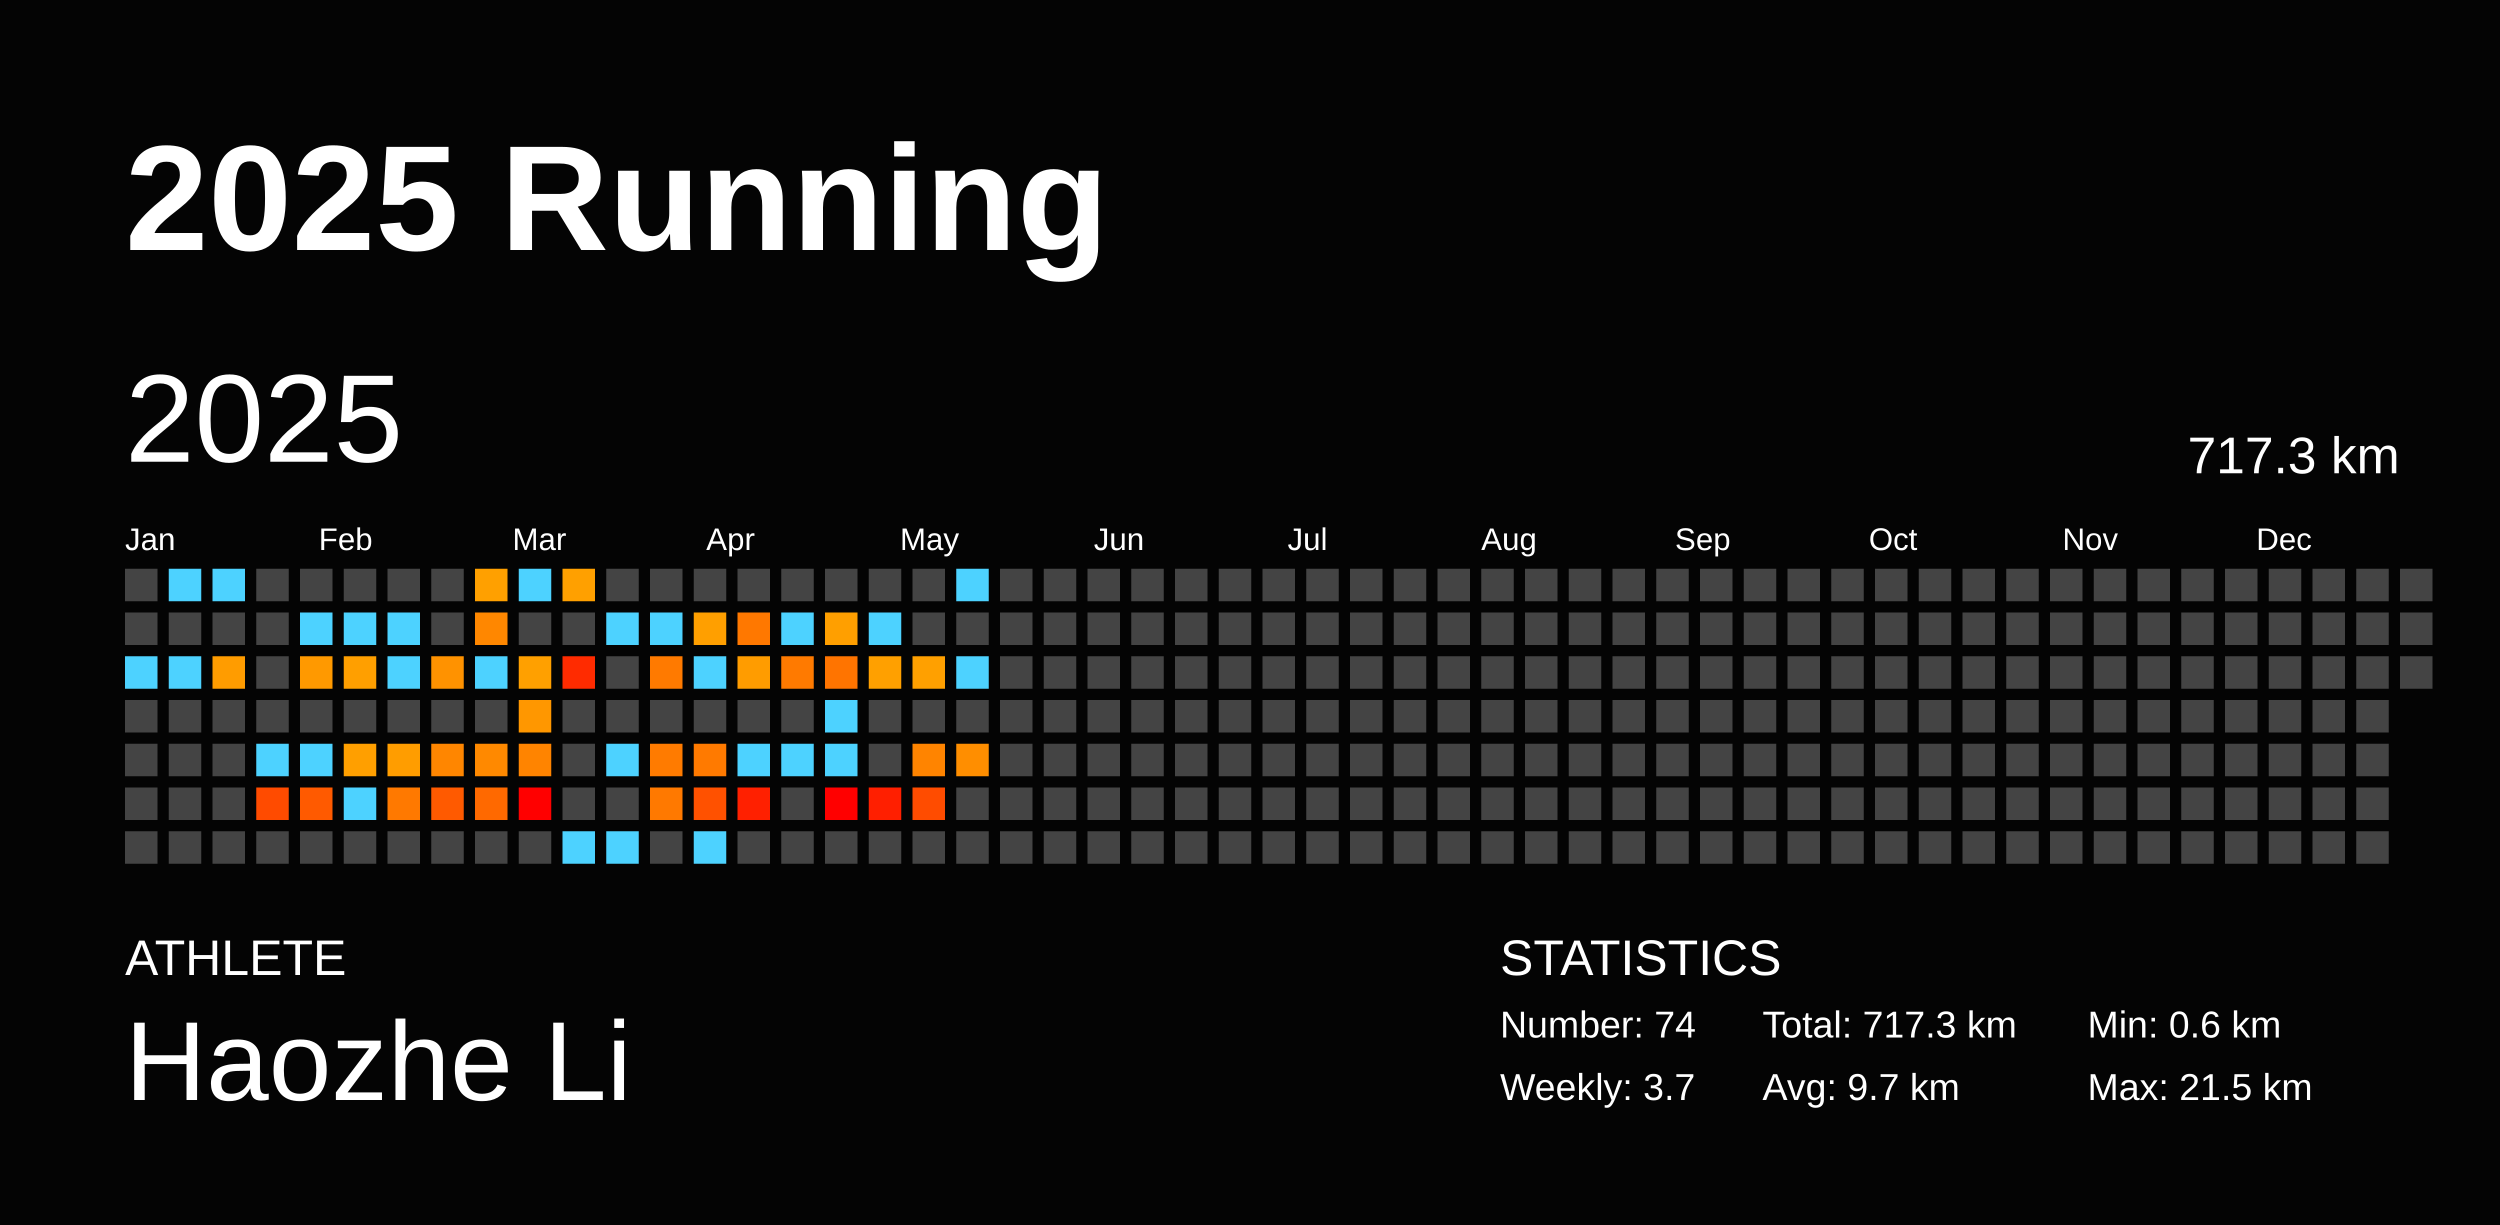
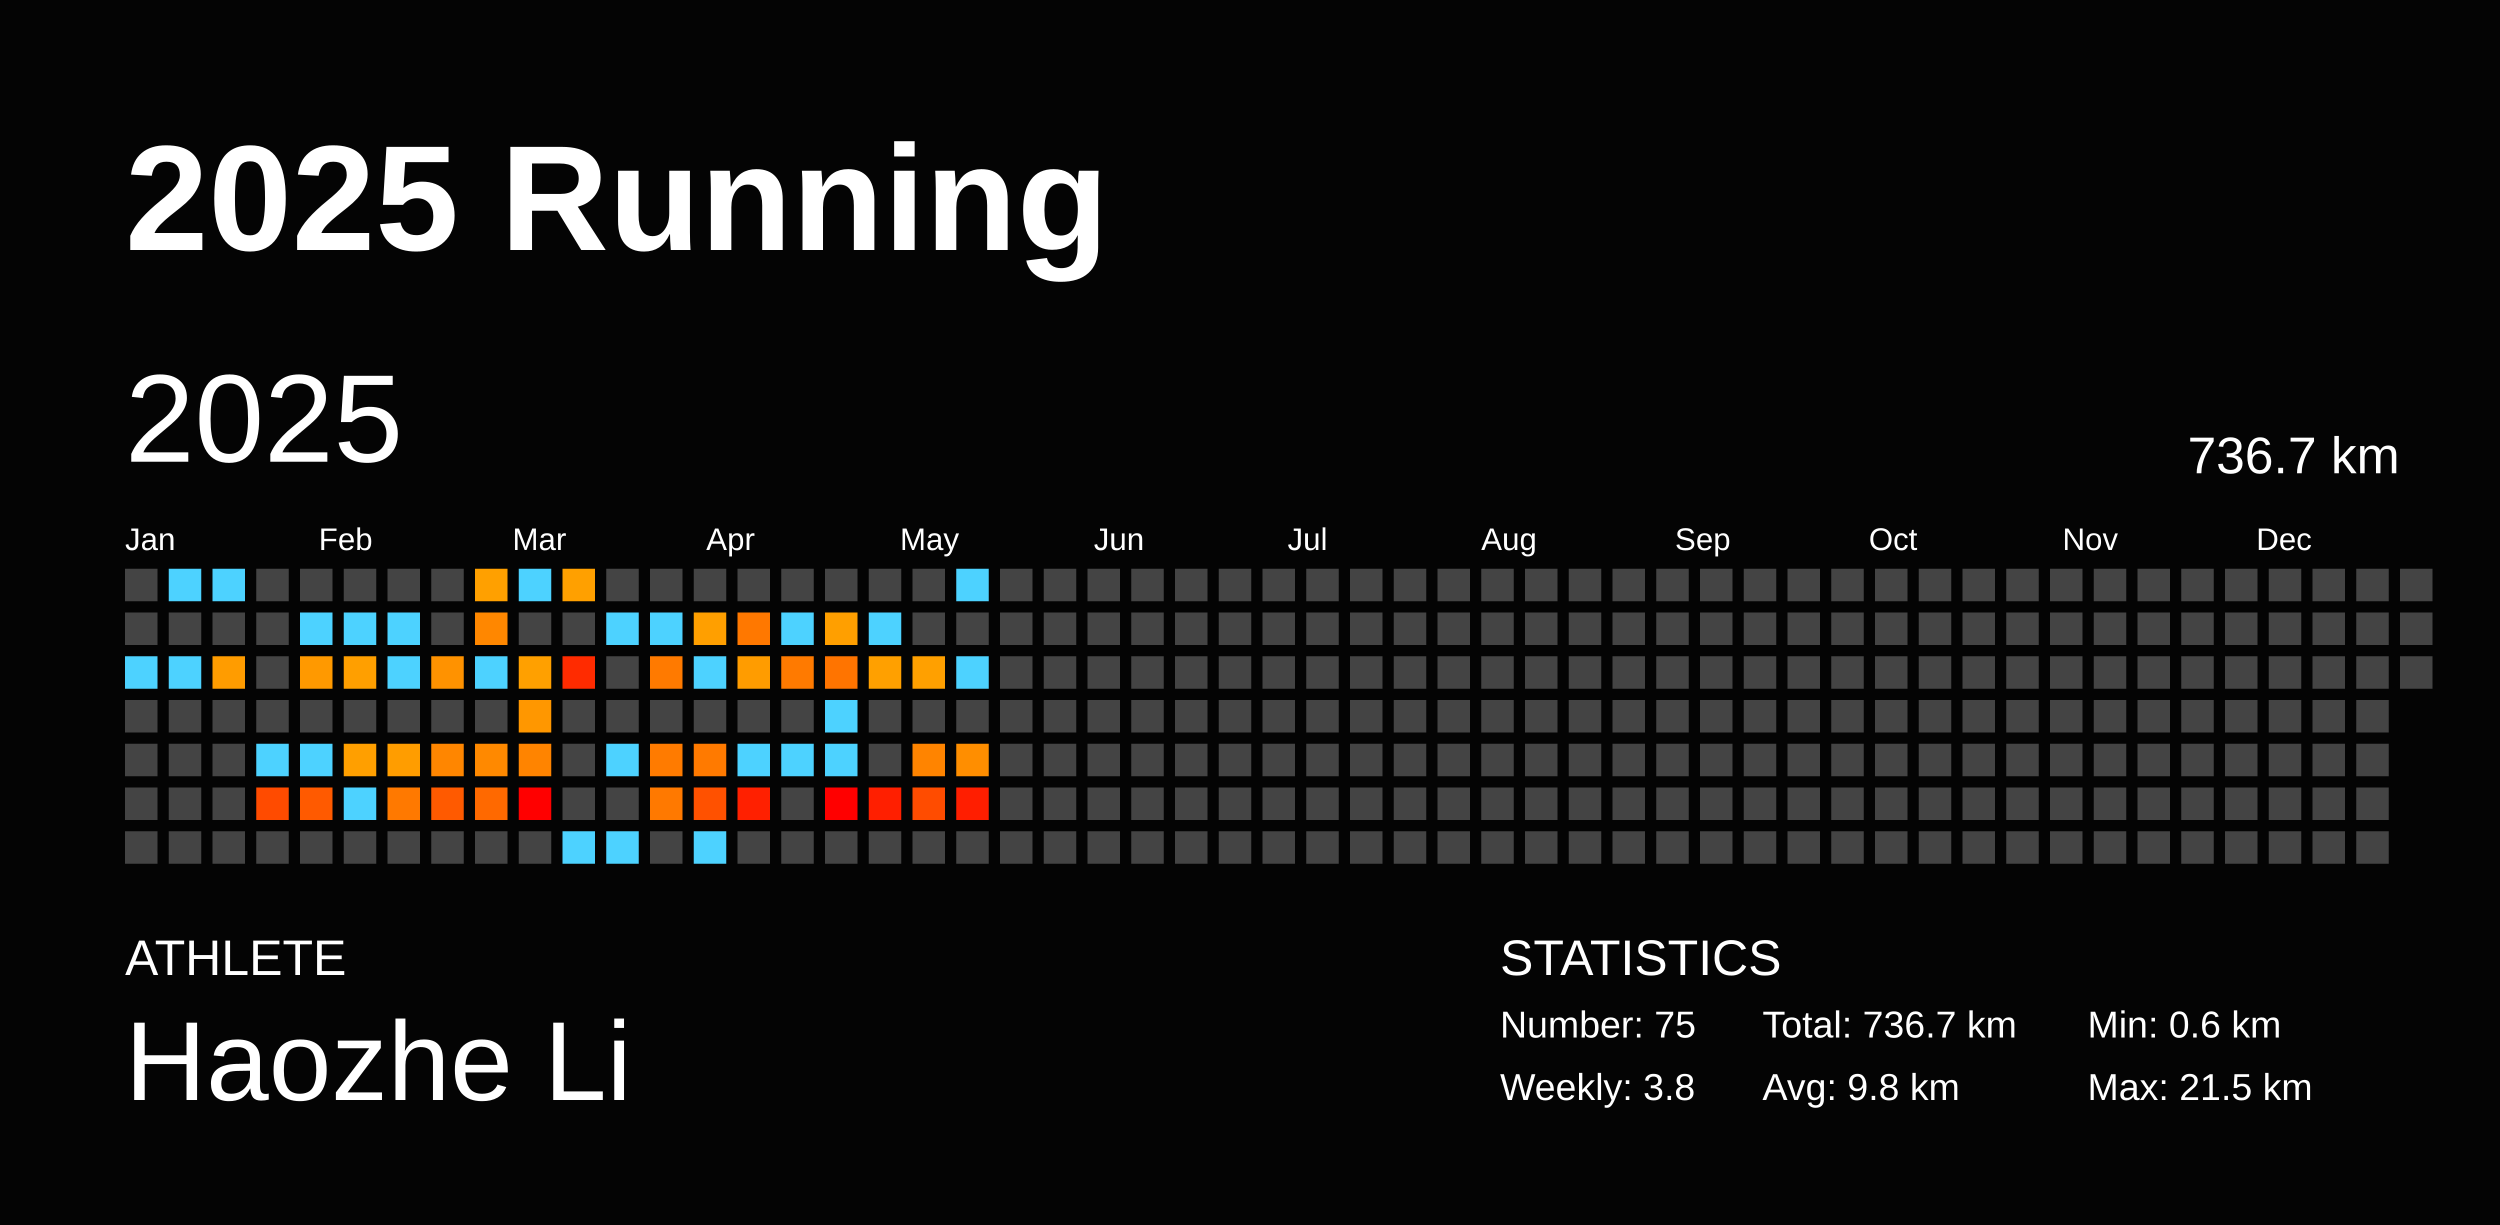
<svg xmlns="http://www.w3.org/2000/svg" baseProfile="full" height="98mm" version="1.1" viewBox="0,0,200,98" width="200mm">
  <defs />
  <rect fill="#040404" height="98" width="200" x="0" y="0" />
  <text fill="#FFFFFF" style="font-size:12px; font-family:Arial; font-weight:bold;" x="10" y="20">2025 Running</text>
  <text fill="#FFFFFF" style="font-size:4px; font-family:Arial" x="10" y="78">ATHLETE</text>
  <text fill="#FFFFFF" style="font-size:9px; font-family:Arial" x="10" y="88">Haozhe Li</text>
  <text fill="#FFFFFF" style="font-size:4px; font-family:Arial" x="120" y="78">STATISTICS</text>
-   <text fill="#FFFFFF" style="font-size:3px; font-family:Arial" x="120" y="83">Number: 74</text>
-   <text fill="#FFFFFF" style="font-size:3px; font-family:Arial" x="120" y="88">Weekly: 3.7</text>
-   <text fill="#FFFFFF" style="font-size:3px; font-family:Arial" x="141" y="83">Total: 717.3 km</text>
-   <text fill="#FFFFFF" style="font-size:3px; font-family:Arial" x="141" y="88">Avg: 9.7 km</text>
+   <text fill="#FFFFFF" style="font-size:3px; font-family:Arial" x="120" y="83">Number: 75</text>
+   <text fill="#FFFFFF" style="font-size:3px; font-family:Arial" x="120" y="88">Weekly: 3.8</text>
+   <text fill="#FFFFFF" style="font-size:3px; font-family:Arial" x="141" y="83">Total: 736.7 km</text>
+   <text fill="#FFFFFF" style="font-size:3px; font-family:Arial" x="141" y="88">Avg: 9.8 km</text>
  <text fill="#FFFFFF" style="font-size:3px; font-family:Arial" x="167" y="83">Min: 0.6 km</text>
  <text fill="#FFFFFF" style="font-size:3px; font-family:Arial" x="167" y="88">Max: 21.5 km</text>
  <text dominant-baseline="hanging" fill="#FFFFFF" style="font-size:10.0px; font-family:Arial;" x="10" y="30">2025</text>
-   <text dominant-baseline="hanging" fill="#FFFFFF" style="font-size:4.125px; font-family:Arial;" x="175" y="35">717.3 km</text>
+   <text dominant-baseline="hanging" fill="#FFFFFF" style="font-size:4.125px; font-family:Arial;" x="175" y="35">736.7 km</text>
  <text fill="#FFFFFF" style="font-size:2.5px; font-family:Arial" x="10.0" y="44">Jan</text>
  <text fill="#FFFFFF" style="font-size:2.5px; font-family:Arial" x="25.5" y="44">Feb</text>
  <text fill="#FFFFFF" style="font-size:2.5px; font-family:Arial" x="41.0" y="44">Mar</text>
  <text fill="#FFFFFF" style="font-size:2.5px; font-family:Arial" x="56.5" y="44">Apr</text>
  <text fill="#FFFFFF" style="font-size:2.5px; font-family:Arial" x="72.0" y="44">May</text>
  <text fill="#FFFFFF" style="font-size:2.5px; font-family:Arial" x="87.5" y="44">Jun</text>
  <text fill="#FFFFFF" style="font-size:2.5px; font-family:Arial" x="103.0" y="44">Jul</text>
  <text fill="#FFFFFF" style="font-size:2.5px; font-family:Arial" x="118.5" y="44">Aug</text>
  <text fill="#FFFFFF" style="font-size:2.5px; font-family:Arial" x="134.0" y="44">Sep</text>
  <text fill="#FFFFFF" style="font-size:2.5px; font-family:Arial" x="149.5" y="44">Oct</text>
  <text fill="#FFFFFF" style="font-size:2.5px; font-family:Arial" x="165.0" y="44">Nov</text>
  <text fill="#FFFFFF" style="font-size:2.5px; font-family:Arial" x="180.5" y="44">Dec</text>
  <rect fill="#444444" height="2.6" width="2.6" x="10.0" y="45.5" />
  <rect fill="#444444" height="2.6" width="2.6" x="10.0" y="49.0" />
  <rect fill="#4dd2ff" height="2.6" width="2.6" x="10.0" y="52.5" />
  <rect fill="#444444" height="2.6" width="2.6" x="10.0" y="56.0" />
  <rect fill="#444444" height="2.6" width="2.6" x="10.0" y="59.5" />
  <rect fill="#444444" height="2.6" width="2.6" x="10.0" y="63.0" />
  <rect fill="#444444" height="2.6" width="2.6" x="10.0" y="66.5" />
  <rect fill="#4dd2ff" height="2.6" width="2.6" x="13.5" y="45.5" />
  <rect fill="#444444" height="2.6" width="2.6" x="13.5" y="49.0" />
  <rect fill="#4dd2ff" height="2.6" width="2.6" x="13.5" y="52.5" />
  <rect fill="#444444" height="2.6" width="2.6" x="13.5" y="56.0" />
  <rect fill="#444444" height="2.6" width="2.6" x="13.5" y="59.5" />
  <rect fill="#444444" height="2.6" width="2.6" x="13.5" y="63.0" />
  <rect fill="#444444" height="2.6" width="2.6" x="13.5" y="66.5" />
  <rect fill="#4dd2ff" height="2.6" width="2.6" x="17.0" y="45.5" />
  <rect fill="#444444" height="2.6" width="2.6" x="17.0" y="49.0" />
  <rect fill="#ff9c00" height="2.6" width="2.6" x="17.0" y="52.5" />
  <rect fill="#444444" height="2.6" width="2.6" x="17.0" y="56.0" />
  <rect fill="#444444" height="2.6" width="2.6" x="17.0" y="59.5" />
  <rect fill="#444444" height="2.6" width="2.6" x="17.0" y="63.0" />
  <rect fill="#444444" height="2.6" width="2.6" x="17.0" y="66.5" />
  <rect fill="#444444" height="2.6" width="2.6" x="20.5" y="45.5" />
  <rect fill="#444444" height="2.6" width="2.6" x="20.5" y="49.0" />
  <rect fill="#444444" height="2.6" width="2.6" x="20.5" y="52.5" />
  <rect fill="#444444" height="2.6" width="2.6" x="20.5" y="56.0" />
  <rect fill="#4dd2ff" height="2.6" width="2.6" x="20.5" y="59.5" />
  <rect fill="#ff4b00" height="2.6" width="2.6" x="20.5" y="63.0" />
  <rect fill="#444444" height="2.6" width="2.6" x="20.5" y="66.5" />
  <rect fill="#444444" height="2.6" width="2.6" x="24.0" y="45.5" />
  <rect fill="#4dd2ff" height="2.6" width="2.6" x="24.0" y="49.0" />
  <rect fill="#ff9900" height="2.6" width="2.6" x="24.0" y="52.5" />
  <rect fill="#444444" height="2.6" width="2.6" x="24.0" y="56.0" />
  <rect fill="#4dd2ff" height="2.6" width="2.6" x="24.0" y="59.5" />
  <rect fill="#ff5a00" height="2.6" width="2.6" x="24.0" y="63.0" />
  <rect fill="#444444" height="2.6" width="2.6" x="24.0" y="66.5" />
  <rect fill="#444444" height="2.6" width="2.6" x="27.5" y="45.5" />
  <rect fill="#4dd2ff" height="2.6" width="2.6" x="27.5" y="49.0" />
  <rect fill="#ff9f00" height="2.6" width="2.6" x="27.5" y="52.5" />
  <rect fill="#444444" height="2.6" width="2.6" x="27.5" y="56.0" />
  <rect fill="#ff9f00" height="2.6" width="2.6" x="27.5" y="59.5" />
  <rect fill="#4dd2ff" height="2.6" width="2.6" x="27.5" y="63.0" />
  <rect fill="#444444" height="2.6" width="2.6" x="27.5" y="66.5" />
  <rect fill="#444444" height="2.6" width="2.6" x="31.0" y="45.5" />
  <rect fill="#4dd2ff" height="2.6" width="2.6" x="31.0" y="49.0" />
  <rect fill="#4dd2ff" height="2.6" width="2.6" x="31.0" y="52.5" />
  <rect fill="#444444" height="2.6" width="2.6" x="31.0" y="56.0" />
  <rect fill="#ff9d00" height="2.6" width="2.6" x="31.0" y="59.5" />
  <rect fill="#ff7900" height="2.6" width="2.6" x="31.0" y="63.0" />
  <rect fill="#444444" height="2.6" width="2.6" x="31.0" y="66.5" />
  <rect fill="#444444" height="2.6" width="2.6" x="34.5" y="45.5" />
  <rect fill="#444444" height="2.6" width="2.6" x="34.5" y="49.0" />
  <rect fill="#ff9200" height="2.6" width="2.6" x="34.5" y="52.5" />
  <rect fill="#444444" height="2.6" width="2.6" x="34.5" y="56.0" />
  <rect fill="#ff8600" height="2.6" width="2.6" x="34.5" y="59.5" />
  <rect fill="#ff5a00" height="2.6" width="2.6" x="34.5" y="63.0" />
  <rect fill="#444444" height="2.6" width="2.6" x="34.5" y="66.5" />
  <rect fill="#ffa000" height="2.6" width="2.6" x="38.0" y="45.5" />
  <rect fill="#ff8700" height="2.6" width="2.6" x="38.0" y="49.0" />
  <rect fill="#4dd2ff" height="2.6" width="2.6" x="38.0" y="52.5" />
  <rect fill="#444444" height="2.6" width="2.6" x="38.0" y="56.0" />
  <rect fill="#ff8900" height="2.6" width="2.6" x="38.0" y="59.5" />
  <rect fill="#ff6900" height="2.6" width="2.6" x="38.0" y="63.0" />
  <rect fill="#444444" height="2.6" width="2.6" x="38.0" y="66.5" />
  <rect fill="#4dd2ff" height="2.6" width="2.6" x="41.5" y="45.5" />
  <rect fill="#444444" height="2.6" width="2.6" x="41.5" y="49.0" />
  <rect fill="#ffa000" height="2.6" width="2.6" x="41.5" y="52.5" />
  <rect fill="#ff9700" height="2.6" width="2.6" x="41.5" y="56.0" />
  <rect fill="#ff8400" height="2.6" width="2.6" x="41.5" y="59.5" />
  <rect fill="red" height="2.6" width="2.6" x="41.5" y="63.0" />
  <rect fill="#444444" height="2.6" width="2.6" x="41.5" y="66.5" />
  <rect fill="#ffa000" height="2.6" width="2.6" x="45.0" y="45.5" />
  <rect fill="#444444" height="2.6" width="2.6" x="45.0" y="49.0" />
  <rect fill="#ff2b00" height="2.6" width="2.6" x="45.0" y="52.5" />
  <rect fill="#444444" height="2.6" width="2.6" x="45.0" y="56.0" />
  <rect fill="#444444" height="2.6" width="2.6" x="45.0" y="59.5" />
  <rect fill="#444444" height="2.6" width="2.6" x="45.0" y="63.0" />
  <rect fill="#4dd2ff" height="2.6" width="2.6" x="45.0" y="66.5" />
  <rect fill="#444444" height="2.6" width="2.6" x="48.5" y="45.5" />
  <rect fill="#4dd2ff" height="2.6" width="2.6" x="48.5" y="49.0" />
  <rect fill="#444444" height="2.6" width="2.6" x="48.5" y="52.5" />
  <rect fill="#444444" height="2.6" width="2.6" x="48.5" y="56.0" />
  <rect fill="#4dd2ff" height="2.6" width="2.6" x="48.5" y="59.5" />
  <rect fill="#444444" height="2.6" width="2.6" x="48.5" y="63.0" />
  <rect fill="#4dd2ff" height="2.6" width="2.6" x="48.5" y="66.5" />
  <rect fill="#444444" height="2.6" width="2.6" x="52.0" y="45.5" />
  <rect fill="#4dd2ff" height="2.6" width="2.6" x="52.0" y="49.0" />
  <rect fill="#ff7a00" height="2.6" width="2.6" x="52.0" y="52.5" />
  <rect fill="#444444" height="2.6" width="2.6" x="52.0" y="56.0" />
  <rect fill="#ff7b00" height="2.6" width="2.6" x="52.0" y="59.5" />
  <rect fill="#ff7900" height="2.6" width="2.6" x="52.0" y="63.0" />
  <rect fill="#444444" height="2.6" width="2.6" x="52.0" y="66.5" />
  <rect fill="#444444" height="2.6" width="2.6" x="55.5" y="45.5" />
  <rect fill="#ff9f00" height="2.6" width="2.6" x="55.5" y="49.0" />
  <rect fill="#4dd2ff" height="2.6" width="2.6" x="55.5" y="52.5" />
  <rect fill="#444444" height="2.6" width="2.6" x="55.5" y="56.0" />
  <rect fill="#ff7a00" height="2.6" width="2.6" x="55.5" y="59.5" />
  <rect fill="#ff5100" height="2.6" width="2.6" x="55.5" y="63.0" />
  <rect fill="#4dd2ff" height="2.6" width="2.6" x="55.5" y="66.5" />
  <rect fill="#444444" height="2.6" width="2.6" x="59.0" y="45.5" />
  <rect fill="#ff7800" height="2.6" width="2.6" x="59.0" y="49.0" />
  <rect fill="#ff9c00" height="2.6" width="2.6" x="59.0" y="52.5" />
  <rect fill="#444444" height="2.6" width="2.6" x="59.0" y="56.0" />
  <rect fill="#4dd2ff" height="2.6" width="2.6" x="59.0" y="59.5" />
  <rect fill="#ff2000" height="2.6" width="2.6" x="59.0" y="63.0" />
  <rect fill="#444444" height="2.6" width="2.6" x="59.0" y="66.5" />
  <rect fill="#444444" height="2.6" width="2.6" x="62.5" y="45.5" />
  <rect fill="#4dd2ff" height="2.6" width="2.6" x="62.5" y="49.0" />
  <rect fill="#ff7a00" height="2.6" width="2.6" x="62.5" y="52.5" />
  <rect fill="#444444" height="2.6" width="2.6" x="62.5" y="56.0" />
  <rect fill="#4dd2ff" height="2.6" width="2.6" x="62.5" y="59.5" />
  <rect fill="#444444" height="2.6" width="2.6" x="62.5" y="63.0" />
  <rect fill="#444444" height="2.6" width="2.6" x="62.5" y="66.5" />
  <rect fill="#444444" height="2.6" width="2.6" x="66.0" y="45.5" />
  <rect fill="#ff9f00" height="2.6" width="2.6" x="66.0" y="49.0" />
  <rect fill="#ff7400" height="2.6" width="2.6" x="66.0" y="52.5" />
  <rect fill="#4dd2ff" height="2.6" width="2.6" x="66.0" y="56.0" />
  <rect fill="#4dd2ff" height="2.6" width="2.6" x="66.0" y="59.5" />
  <rect fill="red" height="2.6" width="2.6" x="66.0" y="63.0" />
  <rect fill="#444444" height="2.6" width="2.6" x="66.0" y="66.5" />
  <rect fill="#444444" height="2.6" width="2.6" x="69.5" y="45.5" />
  <rect fill="#4dd2ff" height="2.6" width="2.6" x="69.5" y="49.0" />
  <rect fill="#ffa000" height="2.6" width="2.6" x="69.5" y="52.5" />
  <rect fill="#444444" height="2.6" width="2.6" x="69.5" y="56.0" />
  <rect fill="#444444" height="2.6" width="2.6" x="69.5" y="59.5" />
  <rect fill="#ff1f00" height="2.6" width="2.6" x="69.5" y="63.0" />
  <rect fill="#444444" height="2.6" width="2.6" x="69.5" y="66.5" />
  <rect fill="#444444" height="2.6" width="2.6" x="73.0" y="45.5" />
  <rect fill="#444444" height="2.6" width="2.6" x="73.0" y="49.0" />
  <rect fill="#ffa000" height="2.6" width="2.6" x="73.0" y="52.5" />
  <rect fill="#444444" height="2.6" width="2.6" x="73.0" y="56.0" />
  <rect fill="#ff8400" height="2.6" width="2.6" x="73.0" y="59.5" />
  <rect fill="#ff4c00" height="2.6" width="2.6" x="73.0" y="63.0" />
  <rect fill="#444444" height="2.6" width="2.6" x="73.0" y="66.5" />
  <rect fill="#4dd2ff" height="2.6" width="2.6" x="76.5" y="45.5" />
  <rect fill="#444444" height="2.6" width="2.6" x="76.5" y="49.0" />
  <rect fill="#4dd2ff" height="2.6" width="2.6" x="76.5" y="52.5" />
  <rect fill="#444444" height="2.6" width="2.6" x="76.5" y="56.0" />
  <rect fill="#ff8e00" height="2.6" width="2.6" x="76.5" y="59.5" />
-   <rect fill="#444444" height="2.6" width="2.6" x="76.5" y="63.0" />
+   <rect fill="#ff1e00" height="2.6" width="2.6" x="76.5" y="63.0" />
  <rect fill="#444444" height="2.6" width="2.6" x="76.5" y="66.5" />
  <rect fill="#444444" height="2.6" width="2.6" x="80.0" y="45.5" />
  <rect fill="#444444" height="2.6" width="2.6" x="80.0" y="49.0" />
  <rect fill="#444444" height="2.6" width="2.6" x="80.0" y="52.5" />
  <rect fill="#444444" height="2.6" width="2.6" x="80.0" y="56.0" />
  <rect fill="#444444" height="2.6" width="2.6" x="80.0" y="59.5" />
  <rect fill="#444444" height="2.6" width="2.6" x="80.0" y="63.0" />
  <rect fill="#444444" height="2.6" width="2.6" x="80.0" y="66.5" />
  <rect fill="#444444" height="2.6" width="2.6" x="83.5" y="45.5" />
  <rect fill="#444444" height="2.6" width="2.6" x="83.5" y="49.0" />
  <rect fill="#444444" height="2.6" width="2.6" x="83.5" y="52.5" />
  <rect fill="#444444" height="2.6" width="2.6" x="83.5" y="56.0" />
  <rect fill="#444444" height="2.6" width="2.6" x="83.5" y="59.5" />
  <rect fill="#444444" height="2.6" width="2.6" x="83.5" y="63.0" />
  <rect fill="#444444" height="2.6" width="2.6" x="83.5" y="66.5" />
  <rect fill="#444444" height="2.6" width="2.6" x="87.0" y="45.5" />
  <rect fill="#444444" height="2.6" width="2.6" x="87.0" y="49.0" />
  <rect fill="#444444" height="2.6" width="2.6" x="87.0" y="52.5" />
  <rect fill="#444444" height="2.6" width="2.6" x="87.0" y="56.0" />
  <rect fill="#444444" height="2.6" width="2.6" x="87.0" y="59.5" />
  <rect fill="#444444" height="2.6" width="2.6" x="87.0" y="63.0" />
  <rect fill="#444444" height="2.6" width="2.6" x="87.0" y="66.5" />
  <rect fill="#444444" height="2.6" width="2.6" x="90.5" y="45.5" />
  <rect fill="#444444" height="2.6" width="2.6" x="90.5" y="49.0" />
  <rect fill="#444444" height="2.6" width="2.6" x="90.5" y="52.5" />
  <rect fill="#444444" height="2.6" width="2.6" x="90.5" y="56.0" />
  <rect fill="#444444" height="2.6" width="2.6" x="90.5" y="59.5" />
  <rect fill="#444444" height="2.6" width="2.6" x="90.5" y="63.0" />
  <rect fill="#444444" height="2.6" width="2.6" x="90.5" y="66.5" />
  <rect fill="#444444" height="2.6" width="2.6" x="94.0" y="45.5" />
  <rect fill="#444444" height="2.6" width="2.6" x="94.0" y="49.0" />
  <rect fill="#444444" height="2.6" width="2.6" x="94.0" y="52.5" />
  <rect fill="#444444" height="2.6" width="2.6" x="94.0" y="56.0" />
  <rect fill="#444444" height="2.6" width="2.6" x="94.0" y="59.5" />
  <rect fill="#444444" height="2.6" width="2.6" x="94.0" y="63.0" />
  <rect fill="#444444" height="2.6" width="2.6" x="94.0" y="66.5" />
  <rect fill="#444444" height="2.6" width="2.6" x="97.5" y="45.5" />
  <rect fill="#444444" height="2.6" width="2.6" x="97.5" y="49.0" />
  <rect fill="#444444" height="2.6" width="2.6" x="97.5" y="52.5" />
  <rect fill="#444444" height="2.6" width="2.6" x="97.5" y="56.0" />
  <rect fill="#444444" height="2.6" width="2.6" x="97.5" y="59.5" />
  <rect fill="#444444" height="2.6" width="2.6" x="97.5" y="63.0" />
  <rect fill="#444444" height="2.6" width="2.6" x="97.5" y="66.5" />
  <rect fill="#444444" height="2.6" width="2.6" x="101.0" y="45.5" />
  <rect fill="#444444" height="2.6" width="2.6" x="101.0" y="49.0" />
  <rect fill="#444444" height="2.6" width="2.6" x="101.0" y="52.5" />
  <rect fill="#444444" height="2.6" width="2.6" x="101.0" y="56.0" />
  <rect fill="#444444" height="2.6" width="2.6" x="101.0" y="59.5" />
  <rect fill="#444444" height="2.6" width="2.6" x="101.0" y="63.0" />
  <rect fill="#444444" height="2.6" width="2.6" x="101.0" y="66.5" />
  <rect fill="#444444" height="2.6" width="2.6" x="104.5" y="45.5" />
  <rect fill="#444444" height="2.6" width="2.6" x="104.5" y="49.0" />
  <rect fill="#444444" height="2.6" width="2.6" x="104.5" y="52.5" />
  <rect fill="#444444" height="2.6" width="2.6" x="104.5" y="56.0" />
  <rect fill="#444444" height="2.6" width="2.6" x="104.5" y="59.5" />
  <rect fill="#444444" height="2.6" width="2.6" x="104.5" y="63.0" />
  <rect fill="#444444" height="2.6" width="2.6" x="104.5" y="66.5" />
  <rect fill="#444444" height="2.6" width="2.6" x="108.0" y="45.5" />
  <rect fill="#444444" height="2.6" width="2.6" x="108.0" y="49.0" />
  <rect fill="#444444" height="2.6" width="2.6" x="108.0" y="52.5" />
  <rect fill="#444444" height="2.6" width="2.6" x="108.0" y="56.0" />
  <rect fill="#444444" height="2.6" width="2.6" x="108.0" y="59.5" />
  <rect fill="#444444" height="2.6" width="2.6" x="108.0" y="63.0" />
  <rect fill="#444444" height="2.6" width="2.6" x="108.0" y="66.5" />
  <rect fill="#444444" height="2.6" width="2.6" x="111.5" y="45.5" />
  <rect fill="#444444" height="2.6" width="2.6" x="111.5" y="49.0" />
  <rect fill="#444444" height="2.6" width="2.6" x="111.5" y="52.5" />
  <rect fill="#444444" height="2.6" width="2.6" x="111.5" y="56.0" />
  <rect fill="#444444" height="2.6" width="2.6" x="111.5" y="59.5" />
  <rect fill="#444444" height="2.6" width="2.6" x="111.5" y="63.0" />
  <rect fill="#444444" height="2.6" width="2.6" x="111.5" y="66.5" />
  <rect fill="#444444" height="2.6" width="2.6" x="115.0" y="45.5" />
  <rect fill="#444444" height="2.6" width="2.6" x="115.0" y="49.0" />
  <rect fill="#444444" height="2.6" width="2.6" x="115.0" y="52.5" />
  <rect fill="#444444" height="2.6" width="2.6" x="115.0" y="56.0" />
  <rect fill="#444444" height="2.6" width="2.6" x="115.0" y="59.5" />
  <rect fill="#444444" height="2.6" width="2.6" x="115.0" y="63.0" />
  <rect fill="#444444" height="2.6" width="2.6" x="115.0" y="66.5" />
  <rect fill="#444444" height="2.6" width="2.6" x="118.5" y="45.5" />
  <rect fill="#444444" height="2.6" width="2.6" x="118.5" y="49.0" />
  <rect fill="#444444" height="2.6" width="2.6" x="118.5" y="52.5" />
  <rect fill="#444444" height="2.6" width="2.6" x="118.5" y="56.0" />
  <rect fill="#444444" height="2.6" width="2.6" x="118.5" y="59.5" />
  <rect fill="#444444" height="2.6" width="2.6" x="118.5" y="63.0" />
  <rect fill="#444444" height="2.6" width="2.6" x="118.5" y="66.5" />
  <rect fill="#444444" height="2.6" width="2.6" x="122.0" y="45.5" />
  <rect fill="#444444" height="2.6" width="2.6" x="122.0" y="49.0" />
  <rect fill="#444444" height="2.6" width="2.6" x="122.0" y="52.5" />
  <rect fill="#444444" height="2.6" width="2.6" x="122.0" y="56.0" />
  <rect fill="#444444" height="2.6" width="2.6" x="122.0" y="59.5" />
  <rect fill="#444444" height="2.6" width="2.6" x="122.0" y="63.0" />
  <rect fill="#444444" height="2.6" width="2.6" x="122.0" y="66.5" />
  <rect fill="#444444" height="2.6" width="2.6" x="125.5" y="45.5" />
  <rect fill="#444444" height="2.6" width="2.6" x="125.5" y="49.0" />
  <rect fill="#444444" height="2.6" width="2.6" x="125.5" y="52.5" />
  <rect fill="#444444" height="2.6" width="2.6" x="125.5" y="56.0" />
  <rect fill="#444444" height="2.6" width="2.6" x="125.5" y="59.5" />
  <rect fill="#444444" height="2.6" width="2.6" x="125.5" y="63.0" />
  <rect fill="#444444" height="2.6" width="2.6" x="125.5" y="66.5" />
  <rect fill="#444444" height="2.6" width="2.6" x="129.0" y="45.5" />
  <rect fill="#444444" height="2.6" width="2.6" x="129.0" y="49.0" />
  <rect fill="#444444" height="2.6" width="2.6" x="129.0" y="52.5" />
  <rect fill="#444444" height="2.6" width="2.6" x="129.0" y="56.0" />
  <rect fill="#444444" height="2.6" width="2.6" x="129.0" y="59.5" />
  <rect fill="#444444" height="2.6" width="2.6" x="129.0" y="63.0" />
  <rect fill="#444444" height="2.6" width="2.6" x="129.0" y="66.5" />
  <rect fill="#444444" height="2.6" width="2.6" x="132.5" y="45.5" />
  <rect fill="#444444" height="2.6" width="2.6" x="132.5" y="49.0" />
  <rect fill="#444444" height="2.6" width="2.6" x="132.5" y="52.5" />
  <rect fill="#444444" height="2.6" width="2.6" x="132.5" y="56.0" />
  <rect fill="#444444" height="2.6" width="2.6" x="132.5" y="59.5" />
  <rect fill="#444444" height="2.6" width="2.6" x="132.5" y="63.0" />
  <rect fill="#444444" height="2.6" width="2.6" x="132.5" y="66.5" />
  <rect fill="#444444" height="2.6" width="2.6" x="136.0" y="45.5" />
  <rect fill="#444444" height="2.6" width="2.6" x="136.0" y="49.0" />
  <rect fill="#444444" height="2.6" width="2.6" x="136.0" y="52.5" />
  <rect fill="#444444" height="2.6" width="2.6" x="136.0" y="56.0" />
  <rect fill="#444444" height="2.6" width="2.6" x="136.0" y="59.5" />
  <rect fill="#444444" height="2.6" width="2.6" x="136.0" y="63.0" />
  <rect fill="#444444" height="2.6" width="2.6" x="136.0" y="66.5" />
  <rect fill="#444444" height="2.6" width="2.6" x="139.5" y="45.5" />
  <rect fill="#444444" height="2.6" width="2.6" x="139.5" y="49.0" />
  <rect fill="#444444" height="2.6" width="2.6" x="139.5" y="52.5" />
  <rect fill="#444444" height="2.6" width="2.6" x="139.5" y="56.0" />
  <rect fill="#444444" height="2.6" width="2.6" x="139.5" y="59.5" />
  <rect fill="#444444" height="2.6" width="2.6" x="139.5" y="63.0" />
  <rect fill="#444444" height="2.6" width="2.6" x="139.5" y="66.5" />
  <rect fill="#444444" height="2.6" width="2.6" x="143.0" y="45.5" />
  <rect fill="#444444" height="2.6" width="2.6" x="143.0" y="49.0" />
  <rect fill="#444444" height="2.6" width="2.6" x="143.0" y="52.5" />
  <rect fill="#444444" height="2.6" width="2.6" x="143.0" y="56.0" />
  <rect fill="#444444" height="2.6" width="2.6" x="143.0" y="59.5" />
  <rect fill="#444444" height="2.6" width="2.6" x="143.0" y="63.0" />
  <rect fill="#444444" height="2.6" width="2.6" x="143.0" y="66.5" />
  <rect fill="#444444" height="2.6" width="2.6" x="146.5" y="45.5" />
  <rect fill="#444444" height="2.6" width="2.6" x="146.5" y="49.0" />
  <rect fill="#444444" height="2.6" width="2.6" x="146.5" y="52.5" />
  <rect fill="#444444" height="2.6" width="2.6" x="146.5" y="56.0" />
  <rect fill="#444444" height="2.6" width="2.6" x="146.5" y="59.5" />
  <rect fill="#444444" height="2.6" width="2.6" x="146.5" y="63.0" />
  <rect fill="#444444" height="2.6" width="2.6" x="146.5" y="66.5" />
  <rect fill="#444444" height="2.6" width="2.6" x="150.0" y="45.5" />
  <rect fill="#444444" height="2.6" width="2.6" x="150.0" y="49.0" />
  <rect fill="#444444" height="2.6" width="2.6" x="150.0" y="52.5" />
  <rect fill="#444444" height="2.6" width="2.6" x="150.0" y="56.0" />
  <rect fill="#444444" height="2.6" width="2.6" x="150.0" y="59.5" />
  <rect fill="#444444" height="2.6" width="2.6" x="150.0" y="63.0" />
  <rect fill="#444444" height="2.6" width="2.6" x="150.0" y="66.5" />
  <rect fill="#444444" height="2.6" width="2.6" x="153.5" y="45.5" />
  <rect fill="#444444" height="2.6" width="2.6" x="153.5" y="49.0" />
  <rect fill="#444444" height="2.6" width="2.6" x="153.5" y="52.5" />
  <rect fill="#444444" height="2.6" width="2.6" x="153.5" y="56.0" />
  <rect fill="#444444" height="2.6" width="2.6" x="153.5" y="59.5" />
  <rect fill="#444444" height="2.6" width="2.6" x="153.5" y="63.0" />
  <rect fill="#444444" height="2.6" width="2.6" x="153.5" y="66.5" />
  <rect fill="#444444" height="2.6" width="2.6" x="157.0" y="45.5" />
  <rect fill="#444444" height="2.6" width="2.6" x="157.0" y="49.0" />
  <rect fill="#444444" height="2.6" width="2.6" x="157.0" y="52.5" />
  <rect fill="#444444" height="2.6" width="2.6" x="157.0" y="56.0" />
  <rect fill="#444444" height="2.6" width="2.6" x="157.0" y="59.5" />
  <rect fill="#444444" height="2.6" width="2.6" x="157.0" y="63.0" />
  <rect fill="#444444" height="2.6" width="2.6" x="157.0" y="66.5" />
  <rect fill="#444444" height="2.6" width="2.6" x="160.5" y="45.5" />
  <rect fill="#444444" height="2.6" width="2.6" x="160.5" y="49.0" />
  <rect fill="#444444" height="2.6" width="2.6" x="160.5" y="52.5" />
  <rect fill="#444444" height="2.6" width="2.6" x="160.5" y="56.0" />
  <rect fill="#444444" height="2.6" width="2.6" x="160.5" y="59.5" />
  <rect fill="#444444" height="2.6" width="2.6" x="160.5" y="63.0" />
  <rect fill="#444444" height="2.6" width="2.6" x="160.5" y="66.5" />
  <rect fill="#444444" height="2.6" width="2.6" x="164.0" y="45.5" />
  <rect fill="#444444" height="2.6" width="2.6" x="164.0" y="49.0" />
  <rect fill="#444444" height="2.6" width="2.6" x="164.0" y="52.5" />
  <rect fill="#444444" height="2.6" width="2.6" x="164.0" y="56.0" />
  <rect fill="#444444" height="2.6" width="2.6" x="164.0" y="59.5" />
  <rect fill="#444444" height="2.6" width="2.6" x="164.0" y="63.0" />
  <rect fill="#444444" height="2.6" width="2.6" x="164.0" y="66.5" />
  <rect fill="#444444" height="2.6" width="2.6" x="167.5" y="45.5" />
  <rect fill="#444444" height="2.6" width="2.6" x="167.5" y="49.0" />
  <rect fill="#444444" height="2.6" width="2.6" x="167.5" y="52.5" />
  <rect fill="#444444" height="2.6" width="2.6" x="167.5" y="56.0" />
  <rect fill="#444444" height="2.6" width="2.6" x="167.5" y="59.5" />
  <rect fill="#444444" height="2.6" width="2.6" x="167.5" y="63.0" />
  <rect fill="#444444" height="2.6" width="2.6" x="167.5" y="66.5" />
  <rect fill="#444444" height="2.6" width="2.6" x="171.0" y="45.5" />
  <rect fill="#444444" height="2.6" width="2.6" x="171.0" y="49.0" />
  <rect fill="#444444" height="2.6" width="2.6" x="171.0" y="52.5" />
  <rect fill="#444444" height="2.6" width="2.6" x="171.0" y="56.0" />
  <rect fill="#444444" height="2.6" width="2.6" x="171.0" y="59.5" />
  <rect fill="#444444" height="2.6" width="2.6" x="171.0" y="63.0" />
  <rect fill="#444444" height="2.6" width="2.6" x="171.0" y="66.5" />
  <rect fill="#444444" height="2.6" width="2.6" x="174.5" y="45.5" />
  <rect fill="#444444" height="2.6" width="2.6" x="174.5" y="49.0" />
  <rect fill="#444444" height="2.6" width="2.6" x="174.5" y="52.5" />
  <rect fill="#444444" height="2.6" width="2.6" x="174.5" y="56.0" />
  <rect fill="#444444" height="2.6" width="2.6" x="174.5" y="59.5" />
  <rect fill="#444444" height="2.6" width="2.6" x="174.5" y="63.0" />
  <rect fill="#444444" height="2.6" width="2.6" x="174.5" y="66.5" />
  <rect fill="#444444" height="2.6" width="2.6" x="178.0" y="45.5" />
  <rect fill="#444444" height="2.6" width="2.6" x="178.0" y="49.0" />
  <rect fill="#444444" height="2.6" width="2.6" x="178.0" y="52.5" />
  <rect fill="#444444" height="2.6" width="2.6" x="178.0" y="56.0" />
  <rect fill="#444444" height="2.6" width="2.6" x="178.0" y="59.5" />
  <rect fill="#444444" height="2.6" width="2.6" x="178.0" y="63.0" />
  <rect fill="#444444" height="2.6" width="2.6" x="178.0" y="66.5" />
  <rect fill="#444444" height="2.6" width="2.6" x="181.5" y="45.5" />
  <rect fill="#444444" height="2.6" width="2.6" x="181.5" y="49.0" />
  <rect fill="#444444" height="2.6" width="2.6" x="181.5" y="52.5" />
  <rect fill="#444444" height="2.6" width="2.6" x="181.5" y="56.0" />
  <rect fill="#444444" height="2.6" width="2.6" x="181.5" y="59.5" />
  <rect fill="#444444" height="2.6" width="2.6" x="181.5" y="63.0" />
  <rect fill="#444444" height="2.6" width="2.6" x="181.5" y="66.5" />
  <rect fill="#444444" height="2.6" width="2.6" x="185.0" y="45.5" />
  <rect fill="#444444" height="2.6" width="2.6" x="185.0" y="49.0" />
  <rect fill="#444444" height="2.6" width="2.6" x="185.0" y="52.5" />
  <rect fill="#444444" height="2.6" width="2.6" x="185.0" y="56.0" />
  <rect fill="#444444" height="2.6" width="2.6" x="185.0" y="59.5" />
  <rect fill="#444444" height="2.6" width="2.6" x="185.0" y="63.0" />
  <rect fill="#444444" height="2.6" width="2.6" x="185.0" y="66.5" />
  <rect fill="#444444" height="2.6" width="2.6" x="188.5" y="45.5" />
  <rect fill="#444444" height="2.6" width="2.6" x="188.5" y="49.0" />
  <rect fill="#444444" height="2.6" width="2.6" x="188.5" y="52.5" />
  <rect fill="#444444" height="2.6" width="2.6" x="188.5" y="56.0" />
  <rect fill="#444444" height="2.6" width="2.6" x="188.5" y="59.5" />
  <rect fill="#444444" height="2.6" width="2.6" x="188.5" y="63.0" />
  <rect fill="#444444" height="2.6" width="2.6" x="188.5" y="66.5" />
  <rect fill="#444444" height="2.6" width="2.6" x="192.0" y="45.5" />
  <rect fill="#444444" height="2.6" width="2.6" x="192.0" y="49.0" />
  <rect fill="#444444" height="2.6" width="2.6" x="192.0" y="52.5" />
</svg>
